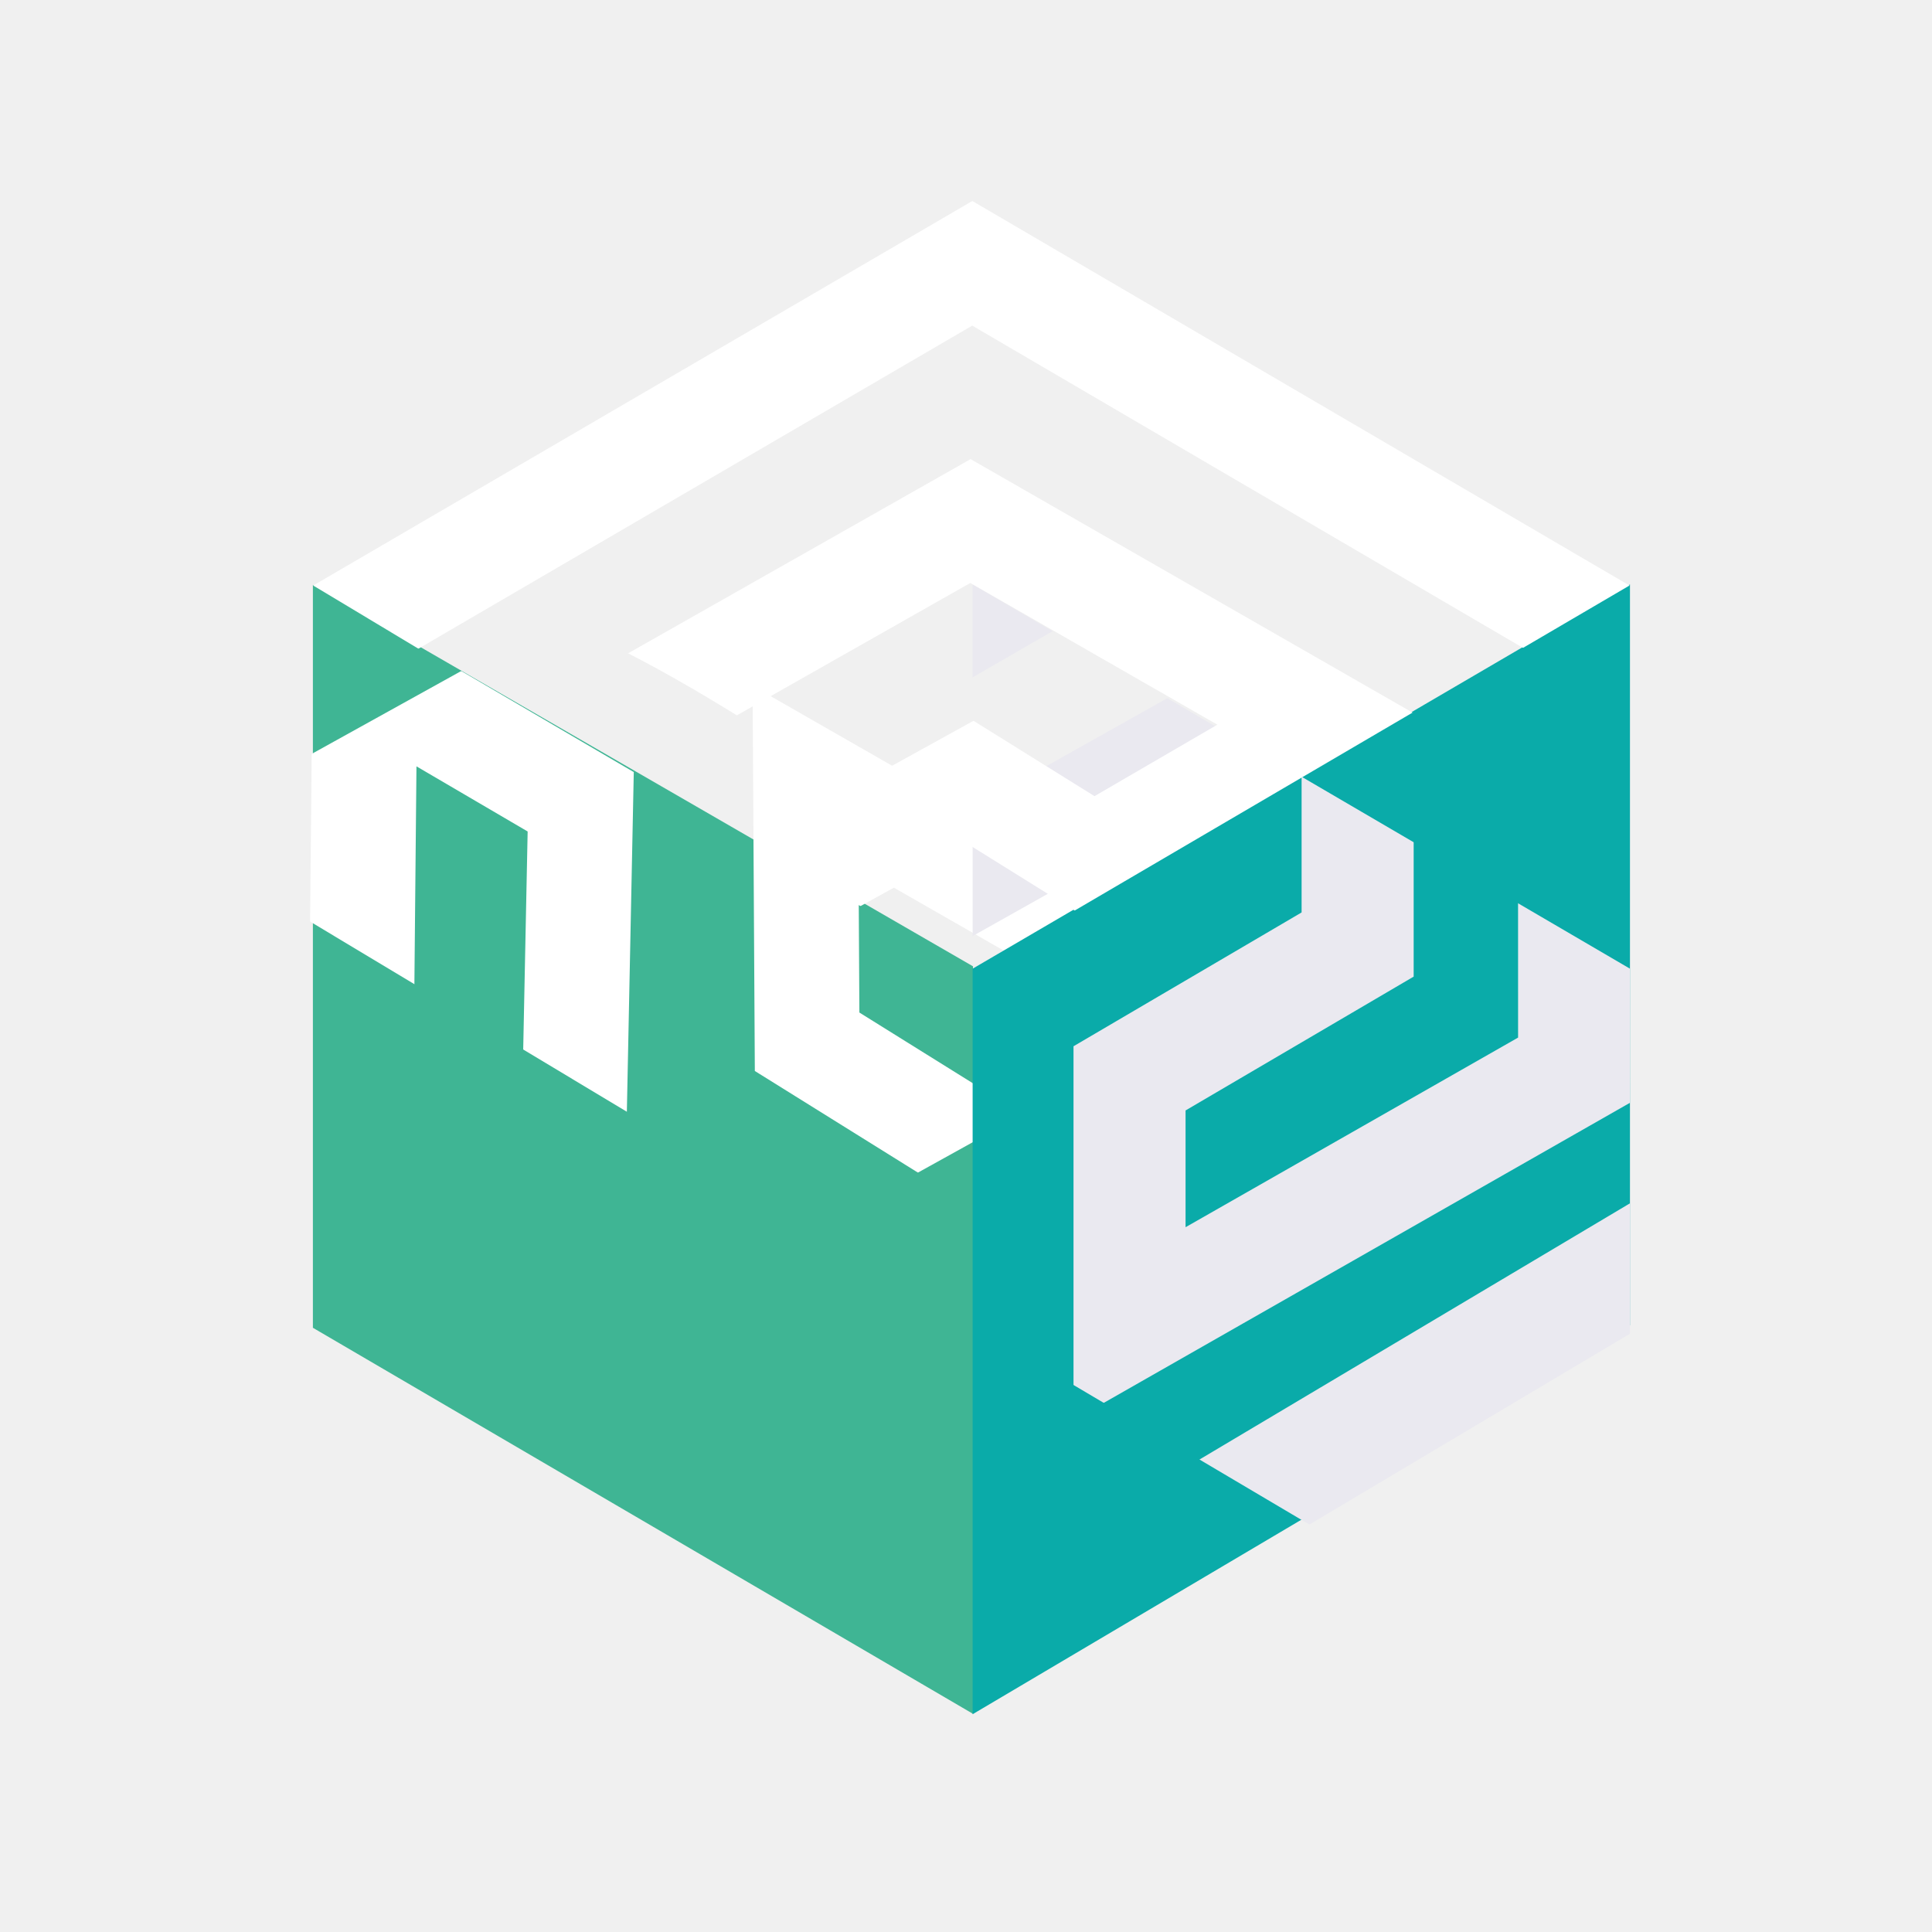
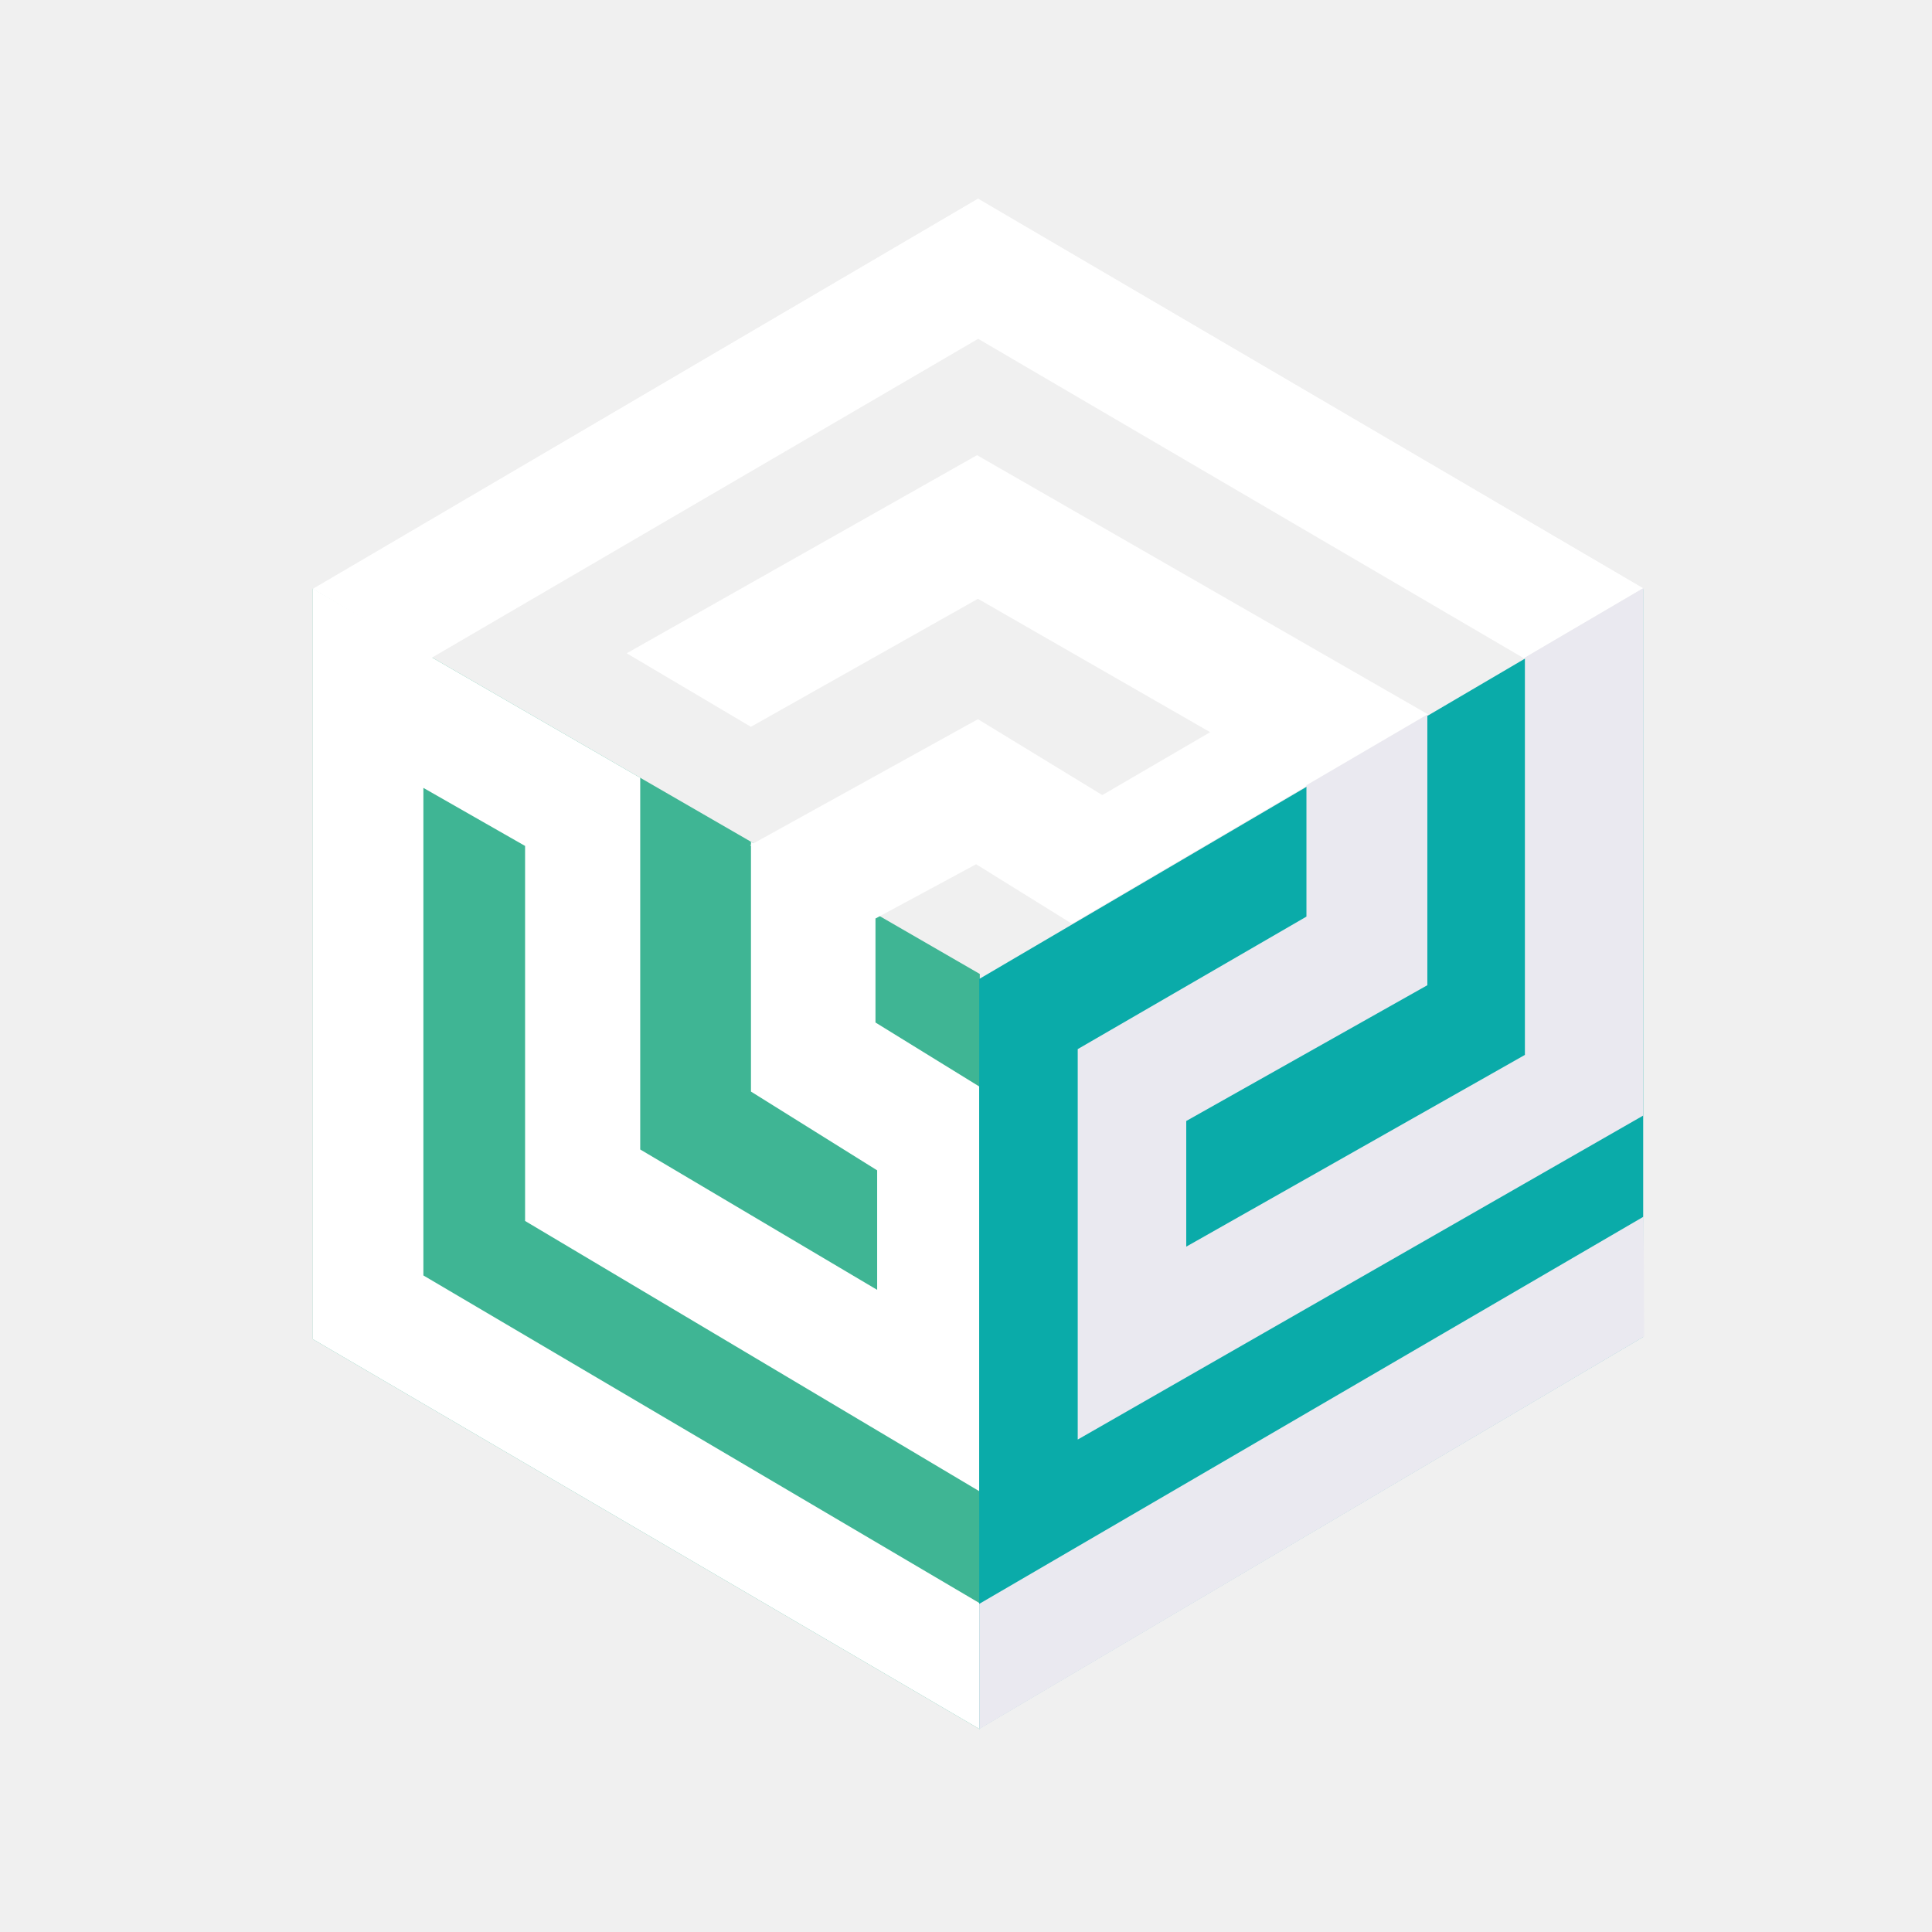
<svg xmlns="http://www.w3.org/2000/svg" xmlns:xlink="http://www.w3.org/1999/xlink" width="2155px" height="2155px" viewBox="0 0 2155 2155" version="1.1">
  <defs>
-     <polygon id="path-1" points="736.511 1260.074 0.216 834.666 0.216 0.875 736.511 431.494" />
-     <polygon id="path-3" points="733.558 1260.232 0.354 831.627 0.354 0.039 733.558 433.856" />
-     <path d="M736.083,0.098 L975.704,140.483 L959.717,261.219 C959.717,261.219 1109.635,360.29 1202.381,391.041 C1262.558,410.993 1243.486,294.036 1243.486,294.036 L1471.324,430.849 L736.083,861.6 L0.843,430.849 L736.083,0.098 Z" id="path-5" />
+     <polygon id="path-1" points="744.151 1273.145 0.219 843.325 0.219 0.884 744.151 435.97" />
+     <polygon id="path-3" points="742.709 0.099 1485.576 435.318 742.709 870.538 0.631 435.75" />
  </defs>
  <g id="icon-dark" stroke="none" stroke-width="1" fill="none" fill-rule="evenodd">
-     <g id="Cube-Main" transform="translate(1083.218, 1066.562) scale(-1, -1) translate(-1083.218, -1066.562) translate(346.7185, 220.5625)">
-       <g id="triange" transform="translate(734.1969, 0.031032)">
+     <g id="Cube-Main" transform="translate(1090.426, 1075.25) scale(-1, -1) translate(-1090.426, -1075.25) translate(346.9264, 220.75)">
+       <g id="left" transform="translate(740.8028, 0.031354)">
        <mask id="mask-2" fill="white">
          <use xlink:href="#path-1" />
        </mask>
        <use id="Rectangle-5" fill="#3FB594" xlink:href="#path-1" />
-         <polyline id="Path-5" stroke="#FFFFFF" stroke-width="117" fill-rule="nonzero" mask="url(#mask-2)" transform="translate(286.0952, 807.0278) scale(1, -1) rotate(299) translate(-286.0952, -807.0278) " points="1241.445 1028.935 968.627 1088.649 544.34 837.308 195.007 1040.359 -324.332 736.166 -71.679 601.975 187.785 746.222 447.299 604.347 -64.306 294.586 -828.358 722.508 184.584 1319.47 1400.548 630.277" />
-         <path d="M44.648,647.049 L44.648,379.334" id="Path-2" stroke="#FFFFFF" stroke-width="138" fill-rule="nonzero" mask="url(#mask-2)" />
+         <polygon id="Path-6" fill="#FFFFFF" fill-rule="nonzero" mask="url(#mask-2)" points="507.433 986.135 507.433 567.83 -11.826 258.877 -11.826 712.146 -0.41 717.04 116.596 789.189 116.596 905.782 116.596 948.07 255.477 1011.057 255.477 712.146 114.718 624.274 114.718 490.983 379.007 647.565 379.007 1078.145 762.234 1299.501 762.234 420.663 -4.59 -18.859 -4.59 133.216 -0.41 140.991 620.867 507.06 620.867 1050.895" />
      </g>
-       <g id="circle" transform="translate(1.263369, 0.436885)">
+       <g id="top" transform="translate(0.169928, 837.8953)">
        <mask id="mask-4" fill="white">
          <use xlink:href="#path-3" />
        </mask>
-         <use id="Rectangle-5" fill="#0AABA9" transform="translate(366.9557, 630.1355) scale(-1, 1) translate(-366.9557, -630.1355) " xlink:href="#path-3" />
-         <polyline id="Path-5" stroke="#EAE9F0" stroke-width="125" fill-rule="nonzero" mask="url(#mask-4)" points="1060.665 -343.728 1057.3 1041.798 62.774 1616.117 62.638 718.475 558.541 435.673 558.54 709.294 304.114 858.572 304.114 1180.931 806.685 898.635 802.274 19.892 -177.537 603.058 -160.293 1998.43" />
+         <g id="Rectangle-5" />
+         <polygon id="Path-4" fill="#FFFFFF" fill-rule="nonzero" mask="url(#mask-4)" points="1484.755 435.078 742.928 870.461 0.54 435.661 133.21 357.168 742.674 713.935 1367.303 349.37 1008.102 142.769 997.177 148.971 742.928 289.642 604.203 204.996 483.866 275.158 742.928 423.949 996.167 281.174 1134.7 363.167 743.938 584.133 237.682 293.175 636.734 60.672 744.949 127.872 910.056 38.821 1526.133 384.082" />
      </g>
-       <g id="square" transform="translate(0.168183, 829.2926)">
-         <mask id="mask-6" fill="white">
-           <use xlink:href="#path-5" />
-         </mask>
-         <g id="Rectangle-5" />
-         <polyline id="Path-5" stroke="#FFFFFF" stroke-width="120" fill-rule="nonzero" mask="url(#mask-6)" points="1492.367 73.835 737.097 502.083 341.709 275.319 599.757 125.179 735.51 209.734 992.585 67.751 535.809 -210.995 -245.401 215.88 735.036 789.576 1896.978 111.734" />
-         <g id="Group" mask="url(#mask-6)">
-           <g transform="translate(957.369, 191.1907)" />
-         </g>
+       <g id="right" transform="translate(0, 1.010374)" fill-rule="nonzero">
+         <polygon id="Path-3" fill="#0AABA9" points="741.736 0.472 1.067 437.535 1.067 1271.526 741.736 836.747" />
+         <polygon id="Path-2" fill="#EAE9F0" points="133.018 1195.307 133.018 752.069 510.755 538.194 510.755 678.359 241.826 829.805 241.826 1131.768 376.688 1052.892 376.688 906.341 631.803 758.53 631.803 323.02 1.142 684.358 0.726 1272.873" />
+         <polygon id="Path-7" fill="#EAE9F0" points="741.655 0.063 741.655 139.753 0.639 571.649 0.006 437.896" />
      </g>
    </g>
  </g>
</svg>
